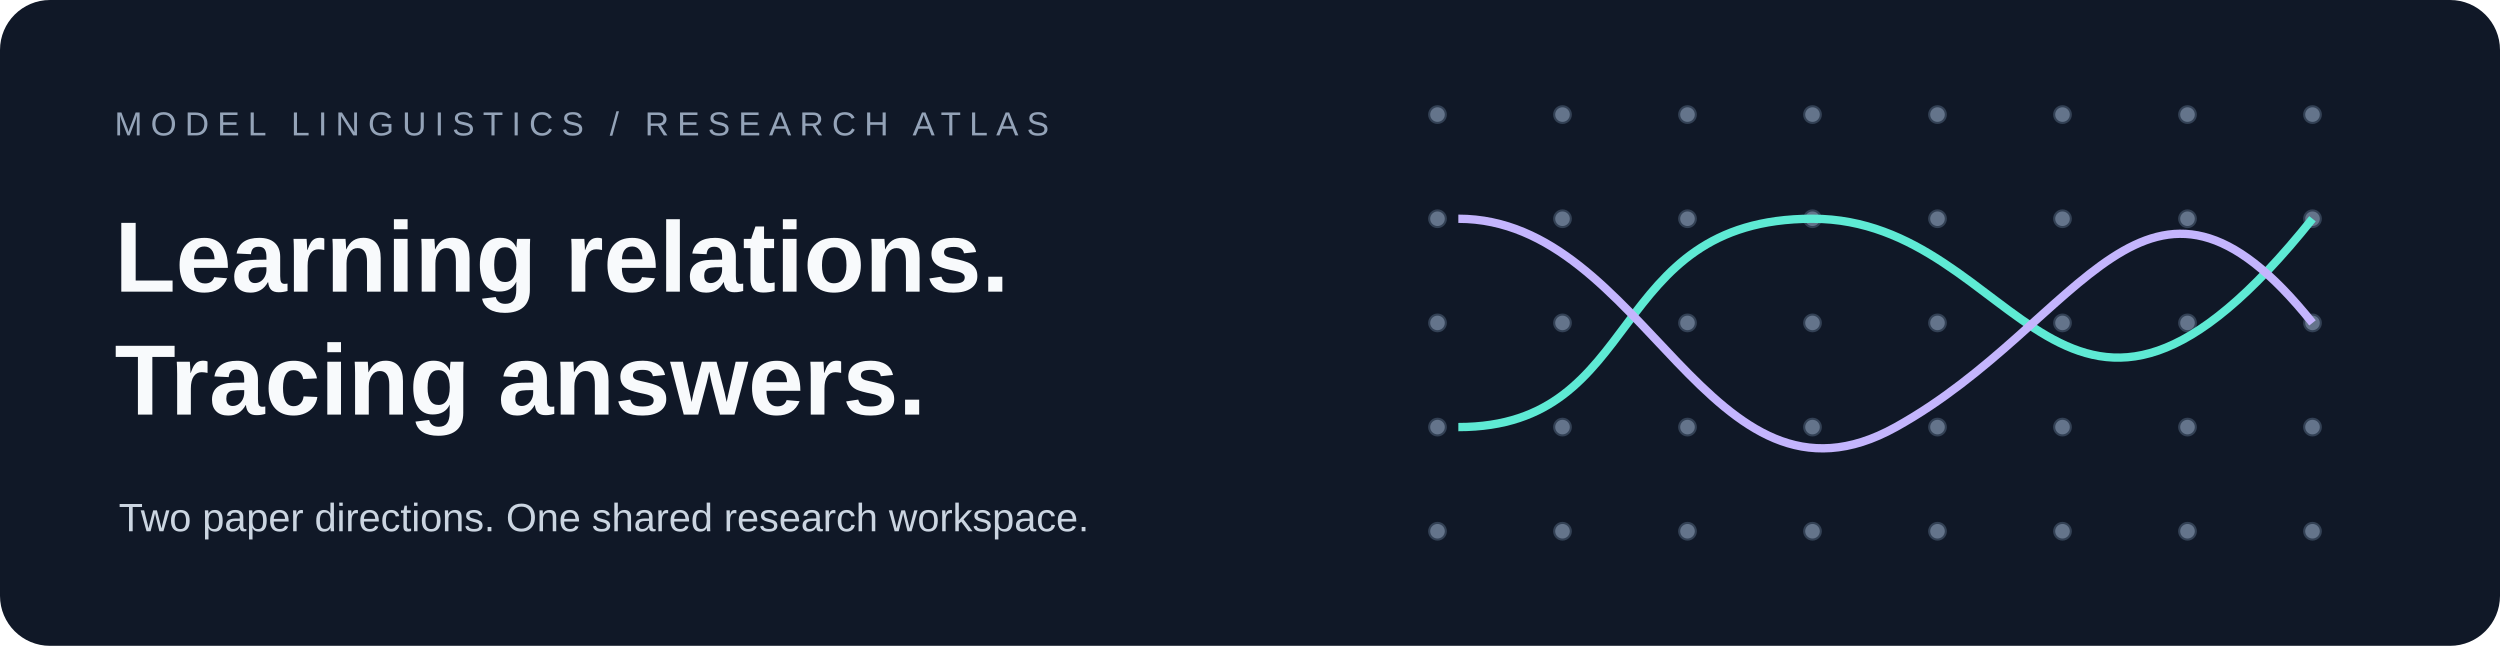
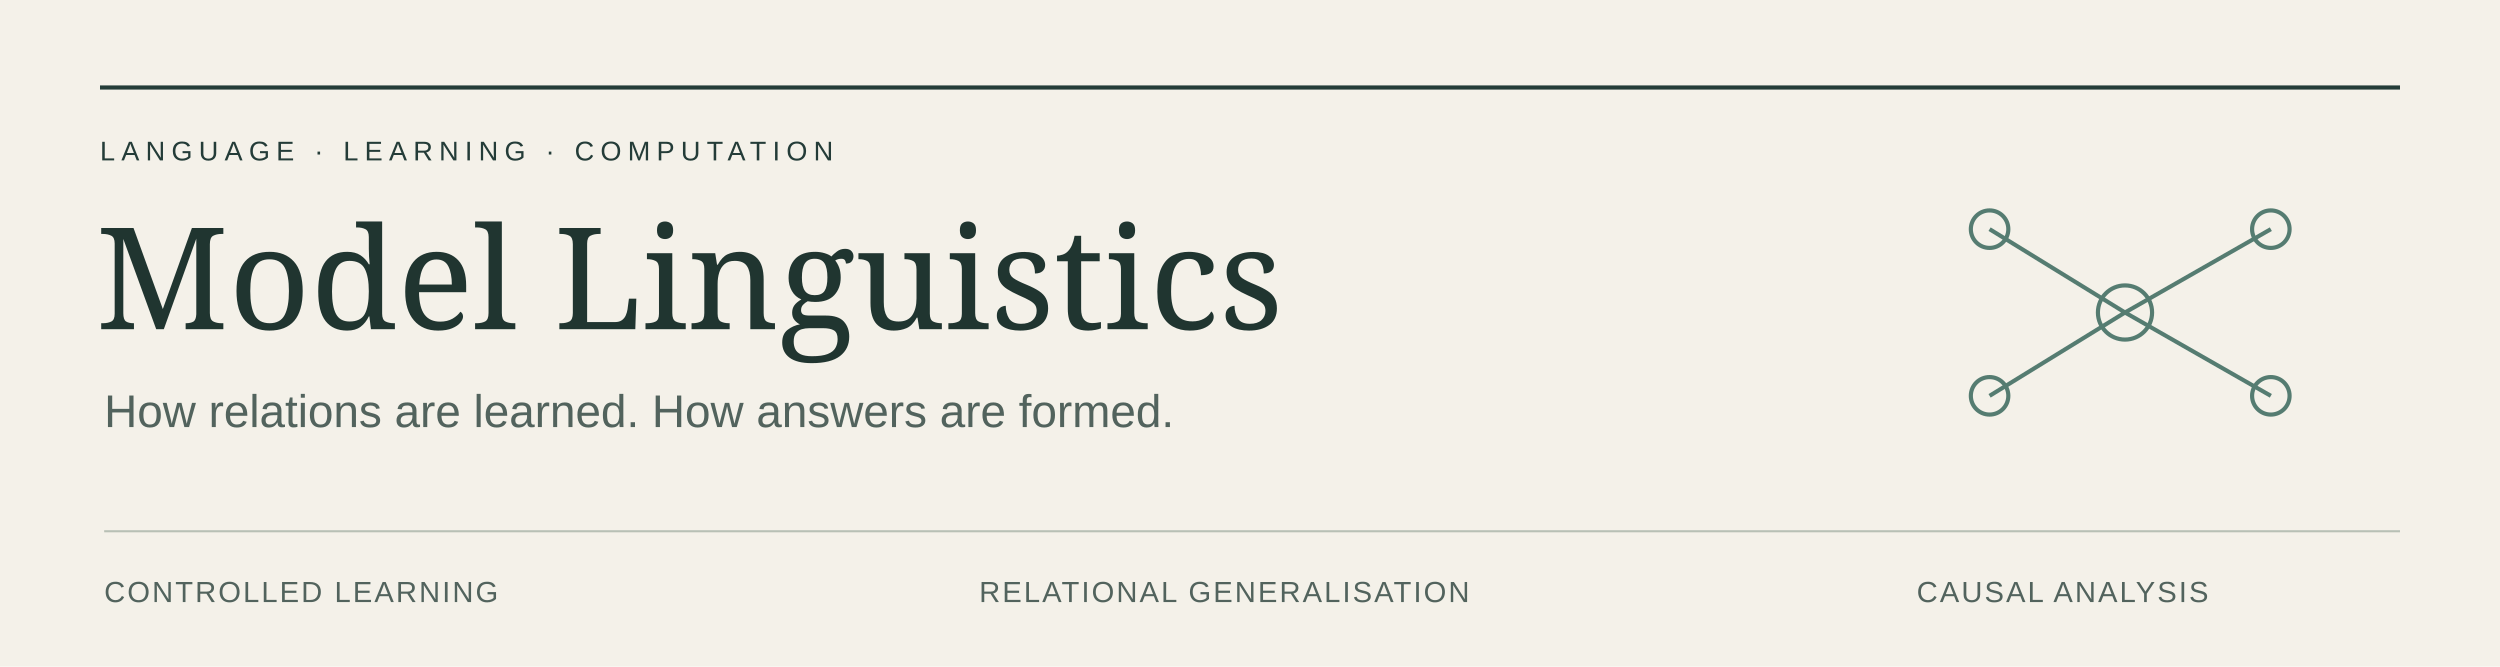
- <svg xmlns="http://www.w3.org/2000/svg" width="1200" height="310" viewBox="0 0 1200 310">
-   <rect width="1200" height="310" rx="24" fill="#101827" />
-   <g stroke="#334155" stroke-width="1">
-     <circle cx="690" cy="55" r="4" fill="#64748b" />
-     <circle cx="690" cy="105" r="4" fill="#64748b" />
-     <circle cx="690" cy="155" r="4" fill="#64748b" />
-     <circle cx="690" cy="205" r="4" fill="#64748b" />
-     <circle cx="690" cy="255" r="4" fill="#64748b" />
-     <circle cx="750" cy="55" r="4" fill="#64748b" />
-     <circle cx="750" cy="105" r="4" fill="#64748b" />
-     <circle cx="750" cy="155" r="4" fill="#64748b" />
-     <circle cx="750" cy="205" r="4" fill="#64748b" />
-     <circle cx="750" cy="255" r="4" fill="#64748b" />
-     <circle cx="810" cy="55" r="4" fill="#64748b" />
-     <circle cx="810" cy="105" r="4" fill="#64748b" />
-     <circle cx="810" cy="155" r="4" fill="#64748b" />
-     <circle cx="810" cy="205" r="4" fill="#64748b" />
-     <circle cx="810" cy="255" r="4" fill="#64748b" />
-     <circle cx="870" cy="55" r="4" fill="#64748b" />
-     <circle cx="870" cy="105" r="4" fill="#64748b" />
-     <circle cx="870" cy="155" r="4" fill="#64748b" />
-     <circle cx="870" cy="205" r="4" fill="#64748b" />
-     <circle cx="870" cy="255" r="4" fill="#64748b" />
-     <circle cx="930" cy="55" r="4" fill="#64748b" />
-     <circle cx="930" cy="105" r="4" fill="#64748b" />
-     <circle cx="930" cy="155" r="4" fill="#64748b" />
-     <circle cx="930" cy="205" r="4" fill="#64748b" />
-     <circle cx="930" cy="255" r="4" fill="#64748b" />
-     <circle cx="990" cy="55" r="4" fill="#64748b" />
-     <circle cx="990" cy="105" r="4" fill="#64748b" />
-     <circle cx="990" cy="155" r="4" fill="#64748b" />
-     <circle cx="990" cy="205" r="4" fill="#64748b" />
-     <circle cx="990" cy="255" r="4" fill="#64748b" />
-     <circle cx="1050" cy="55" r="4" fill="#64748b" />
-     <circle cx="1050" cy="105" r="4" fill="#64748b" />
-     <circle cx="1050" cy="155" r="4" fill="#64748b" />
-     <circle cx="1050" cy="205" r="4" fill="#64748b" />
-     <circle cx="1050" cy="255" r="4" fill="#64748b" />
-     <circle cx="1110" cy="55" r="4" fill="#64748b" />
-     <circle cx="1110" cy="105" r="4" fill="#64748b" />
-     <circle cx="1110" cy="155" r="4" fill="#64748b" />
-     <circle cx="1110" cy="205" r="4" fill="#64748b" />
-     <circle cx="1110" cy="255" r="4" fill="#64748b" />
+ <svg xmlns="http://www.w3.org/2000/svg" width="1200" height="320" viewBox="0 0 1200 320">
+   <rect width="1200" height="320" fill="#f4f1e9" />
+   <path d="M48 42H1152" stroke="#243c38" stroke-width="2" />
+   <text x="48" y="77" fill="#243c38" font-family="Arial,sans-serif" font-size="13" letter-spacing="3">LANGUAGE · LEARNING · COMPUTATION</text>
+   <text x="46" y="158" fill="#203530" font-family="Georgia,serif" font-size="68">Model Linguistics</text>
+   <text x="50" y="205" fill="#52635d" font-family="Arial,sans-serif" font-size="22">How relations are learned. How answers are formed.</text>
+   <path d="M50 255H1152" stroke="#b8c0b5" />
+   <text x="50" y="289" fill="#52635d" font-family="Arial,sans-serif" font-size="14" letter-spacing="1">CONTROLLED LEARNING</text>
+   <text x="470" y="289" fill="#52635d" font-family="Arial,sans-serif" font-size="14" letter-spacing="1">RELATIONAL GENERALISATION</text>
+   <text x="920" y="289" fill="#52635d" font-family="Arial,sans-serif" font-size="14" letter-spacing="1">CAUSAL ANALYSIS</text>
+   <g fill="none" stroke="#557c71" stroke-width="2">
+     <path d="M955 110L1020 150L1090 110M955 190L1020 150L1090 190" />
+     <circle cx="955" cy="110" r="9" />
+     <circle cx="955" cy="190" r="9" />
+     <circle cx="1020" cy="150" r="13" />
+     <circle cx="1090" cy="110" r="9" />
+     <circle cx="1090" cy="190" r="9" />
  </g>
-   <path d="M700 205 C790 205 770 105 870 105 S990 255 1110 105" fill="none" stroke="#5eead4" stroke-width="4" />
-   <path d="M700 105 C790 105 820 255 910 205 S1030 55 1110 155" fill="none" stroke="#c4b5fd" stroke-width="4" />
-   <text x="55" y="65" font-family="Arial,sans-serif" font-size="16" letter-spacing="4" fill="#94a3b8">MODEL LINGUISTICS / RESEARCH ATLAS</text>
-   <text x="55" y="140" font-family="Arial,sans-serif" font-size="48" font-weight="700" fill="#f8fafc">Learning relations.</text>
-   <text x="55" y="199" font-family="Arial,sans-serif" font-size="48" font-weight="700" fill="#f8fafc">Tracing answers.</text>
-   <text x="57" y="255" font-family="Arial,sans-serif" font-size="19" fill="#cbd5e1">Two paper directions. One shared research workspace.</text>
</svg>
